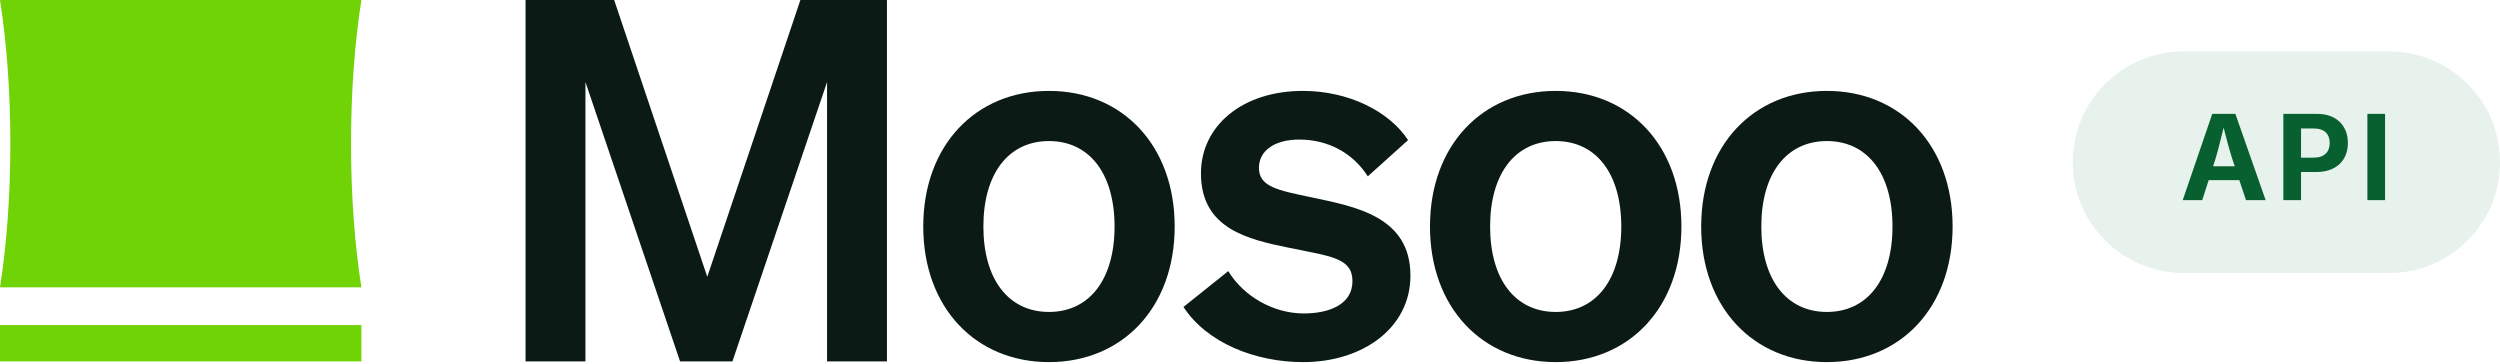
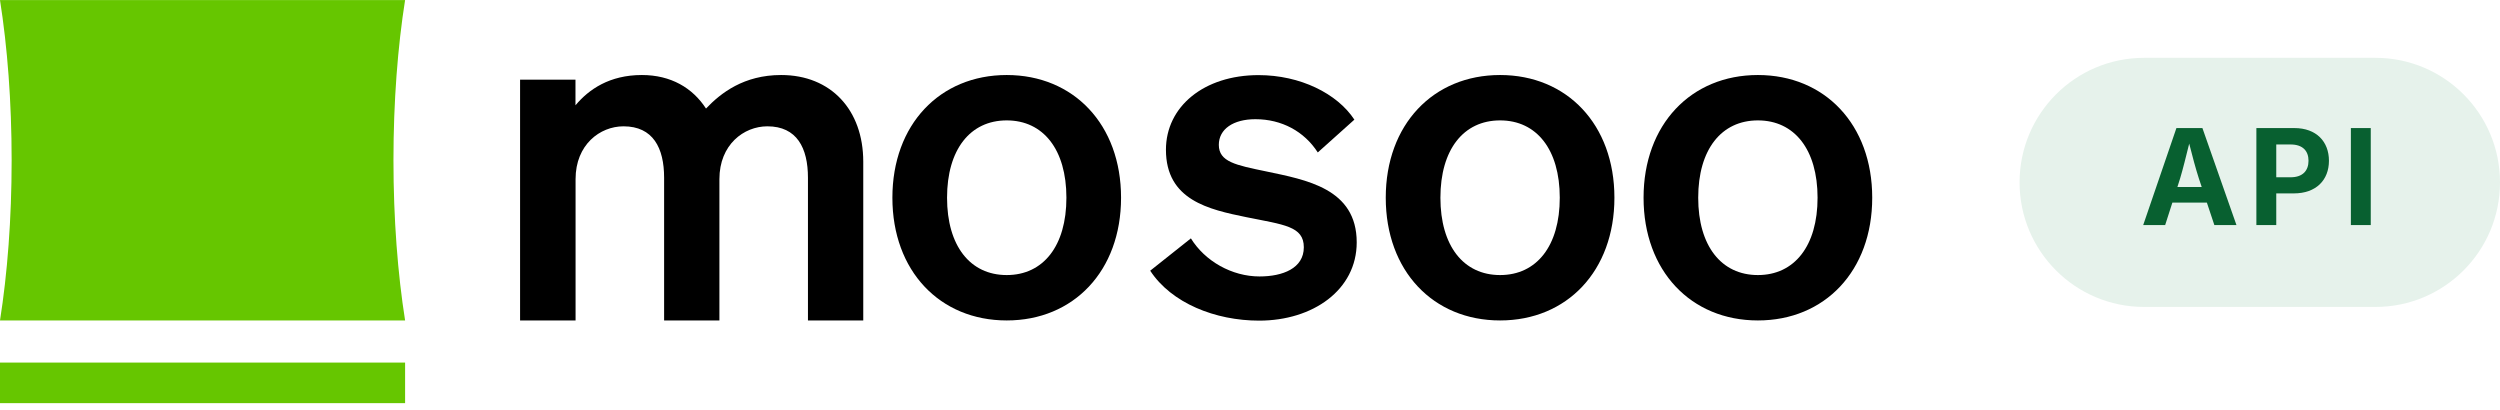
- <svg xmlns="http://www.w3.org/2000/svg" viewBox="0 0 316 46" role="img" aria-labelledby="title">
-   <path d="M85.96,45.68l-11.96-35.31v35.31h-7.57V0h11.2l11.77,34.99L101.17,0h10.94v45.68h-7.57V10.37l-11.96,35.31h-6.62Z" style="fill: #0B1A14;" />
-   <path d="M132.59,45.77c-9.29,0-15.89-6.91-15.89-17.14s6.59-17.14,15.89-17.14,15.89,6.91,15.89,17.14-6.59,17.14-15.89,17.14ZM132.59,39.43c5.09,0,8.29-4.08,8.29-10.8s-3.2-10.8-8.29-10.8-8.29,4.08-8.29,10.8,3.2,10.8,8.29,10.8Z" style="fill: #0B1A14;" />
-   <path d="M155.26,34.28c1.95,3.2,5.71,5.34,9.54,5.34,3.2,0,6.15-1.13,6.15-4.08s-2.76-3.14-7.97-4.21c-5.21-1.07-11.18-2.39-11.18-9.42,0-6.03,5.27-10.42,12.87-10.42,5.78,0,10.93,2.57,13.31,6.22l-5.09,4.58c-1.88-2.95-5.02-4.65-8.67-4.65-3.08,0-5.09,1.38-5.09,3.58,0,2.39,2.39,2.83,6.53,3.7,5.59,1.19,12.62,2.39,12.62,9.92,0,6.66-6.09,10.93-13.56,10.93-6.09,0-12.18-2.45-15.13-6.97l5.65-4.52Z" style="fill: #0B1A14;" />
-   <path d="M196.64,45.77c-9.29,0-15.89-6.91-15.89-17.14s6.59-17.14,15.89-17.14,15.89,6.91,15.89,17.14-6.59,17.14-15.89,17.14ZM196.64,39.43c5.09,0,8.29-4.08,8.29-10.8s-3.2-10.8-8.29-10.8-8.29,4.08-8.29,10.8,3.2,10.8,8.29,10.8Z" style="fill: #0B1A14;" />
-   <path d="M230.92,45.77c-9.29,0-15.89-6.91-15.89-17.14s6.59-17.14,15.89-17.14,15.89,6.91,15.89,17.14-6.59,17.14-15.89,17.14ZM230.92,39.43c5.09,0,8.29-4.08,8.29-10.8s-3.2-10.8-8.29-10.8-8.29,4.08-8.29,10.8,3.2,10.8,8.29,10.8Z" style="fill: #0B1A14;" />
-   <path d="M45.68,0H0c.83,5.28,1.31,11.5,1.31,18.16S.83,31.04,0,36.32h45.68c-.83-5.28-1.31-11.5-1.31-18.16s.48-12.88,1.31-18.16Z" style="fill: #6FD305;" />
-   <rect y="41.09" width="45.68" height="4.59" style="fill: #6FD305;" />
-   <rect x="262" y="6.5" width="54" height="28" rx="14" style="fill:#E6F2EB;" />
-   <text x="289" y="25.3" text-anchor="middle" font-family="Inter, Arial, sans-serif" font-size="15" font-weight="700" style="fill:#086030;letter-spacing:.06em">API</text>
+ <svg xmlns="http://www.w3.org/2000/svg" viewBox="0 0 281 46" role="img" aria-labelledby="title">
+   <g transform="scale(1.305714)">
+     <path d="M34.872 0.008H0C0.633 4.018 1.002 8.738 1.002 13.8C1.002 18.863 0.633 23.582 0 27.585H34.872C34.239 23.575 33.87 18.855 33.87 13.792C33.87 8.73 34.239 4.01 34.872 0V0.008Z" fill="#66C600" />
+     <path d="M34.872 31.212H0V34.704H34.872V31.212Z" fill="#66C600" />
+     <path d="M44.77 27.585V6.856H49.539V9.065C50.693 7.685 52.48 6.458 55.253 6.458C57.754 6.458 59.621 7.566 60.775 9.344C62.05 8.004 64.029 6.458 67.243 6.458C71.531 6.458 74.312 9.463 74.312 13.92V27.585H69.551V15.299C69.551 12.732 68.597 10.874 66.057 10.874C64.029 10.874 61.929 12.453 61.929 15.419V27.585H57.169V15.299C57.169 12.732 56.215 10.874 53.674 10.874C51.647 10.874 49.547 12.453 49.547 15.419V27.585H44.77Z" fill="black" />
+     <path d="M86.662 27.585C80.908 27.585 76.82 23.327 76.82 17.021C76.82 10.715 80.908 6.458 86.662 6.458C92.417 6.458 96.504 10.715 96.504 17.021C96.504 23.327 92.417 27.585 86.662 27.585ZM86.662 23.678C89.812 23.678 91.8 21.167 91.8 17.021C91.8 12.876 89.812 10.364 86.662 10.364C83.513 10.364 81.525 12.876 81.525 17.021C81.525 21.167 83.513 23.678 86.662 23.678Z" fill="black" />
+     <path d="M102.507 20.505C103.718 22.482 106.05 23.798 108.422 23.798C110.41 23.798 112.237 23.104 112.237 21.287C112.237 19.469 110.522 19.349 107.292 18.695C104.062 18.034 100.368 17.229 100.368 12.892C100.368 9.176 103.638 6.466 108.342 6.466C111.925 6.466 115.114 8.052 116.589 10.3L113.439 13.123C112.269 11.305 110.33 10.261 108.07 10.261C106.162 10.261 104.92 11.114 104.92 12.469C104.92 13.936 106.395 14.215 108.967 14.749C112.43 15.482 116.79 16.216 116.79 20.864C116.79 24.962 113.015 27.601 108.39 27.601C104.615 27.601 100.84 26.094 99.013 23.303L102.515 20.521L102.507 20.505Z" fill="black" />
+     <path d="M129.132 27.585C123.378 27.585 119.29 23.327 119.29 17.021C119.29 10.715 123.378 6.458 129.132 6.458C134.887 6.458 138.974 10.715 138.974 17.021C138.974 23.327 134.887 27.585 129.132 27.585ZM129.132 23.678C132.282 23.678 134.27 21.167 134.27 17.021C134.27 12.876 132.282 10.364 129.132 10.364C125.982 10.364 123.995 12.876 123.995 17.021C123.995 21.167 125.982 23.678 129.132 23.678Z" fill="black" />
+     <path d="M151.325 27.585C145.57 27.585 141.483 23.327 141.483 17.021C141.483 10.715 145.57 6.458 151.325 6.458C157.079 6.458 161.167 10.715 161.167 17.021C161.167 23.327 157.079 27.585 151.325 27.585ZM151.325 23.678C154.474 23.678 156.462 21.167 156.462 17.021C156.462 12.876 154.474 10.364 151.325 10.364C148.175 10.364 146.187 12.876 146.187 17.021C146.187 21.167 148.175 23.678 151.325 23.678Z" fill="black" />
+   </g>
+   <rect x="227" y="6.5" width="54" height="28" rx="14" style="fill:#E6F2EB;" />
+   <text x="254" y="25.3" text-anchor="middle" font-family="Inter, Arial, sans-serif" font-size="15" font-weight="700" style="fill:#086030;letter-spacing:.06em">API</text>
</svg>
